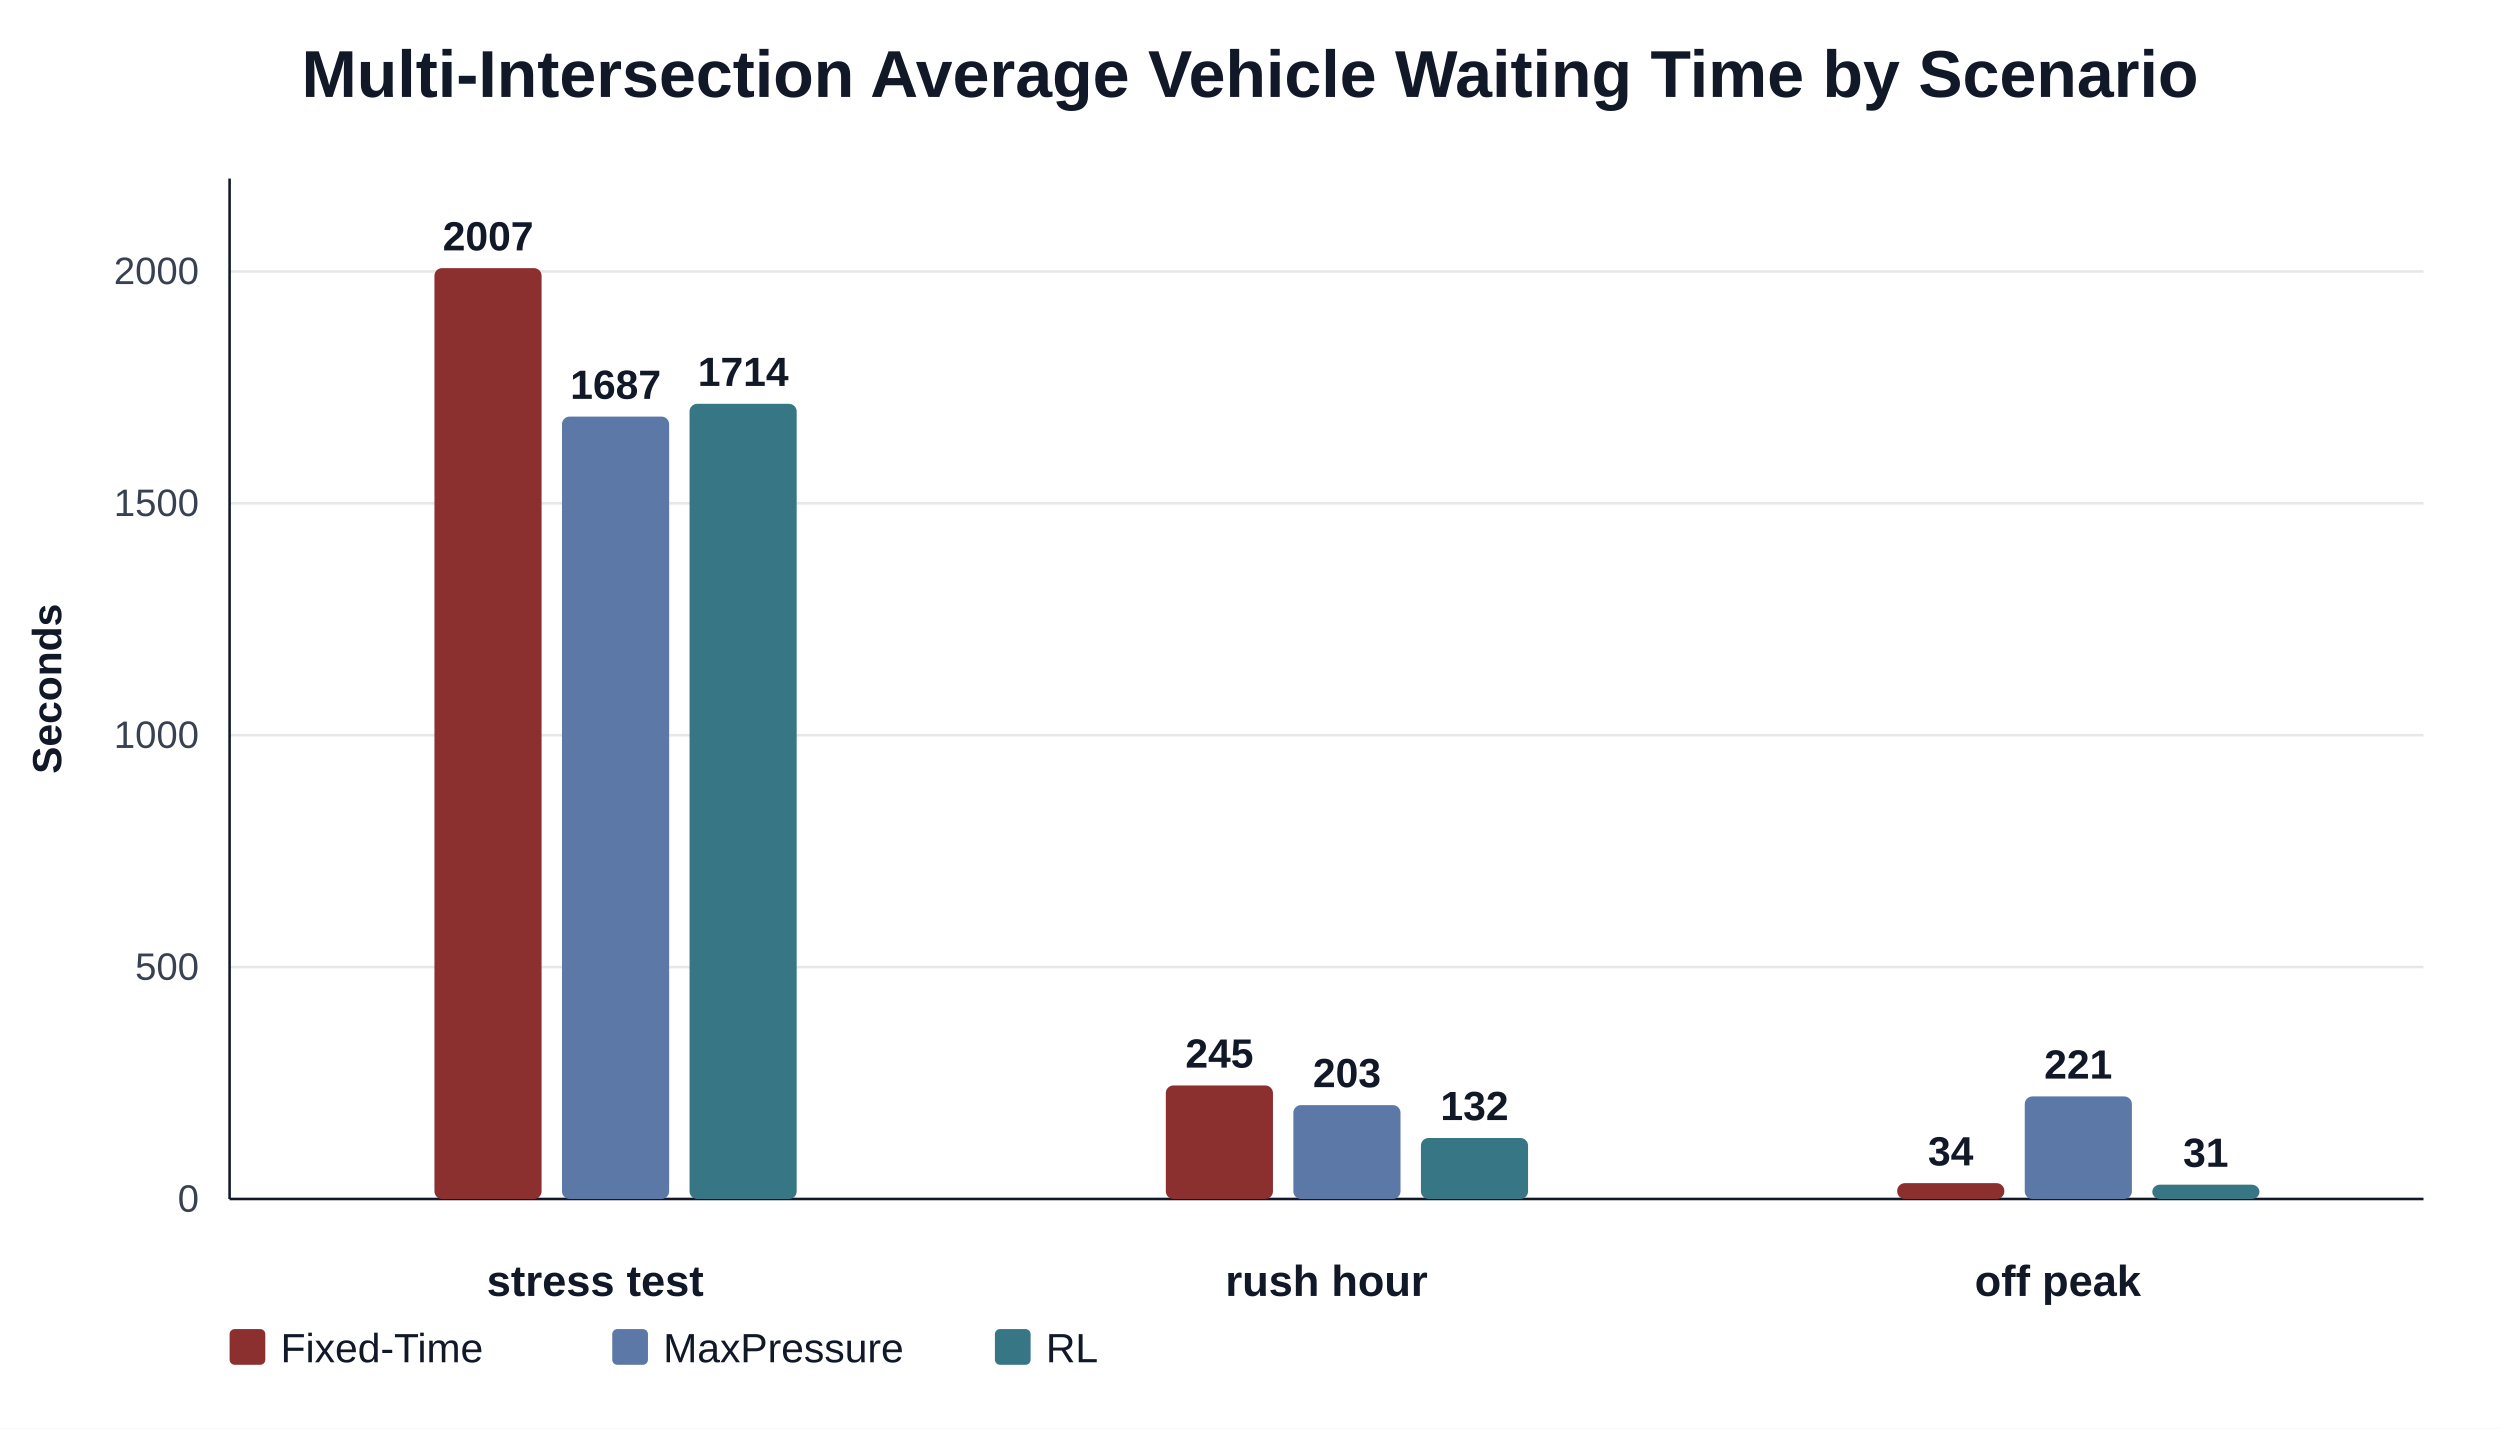
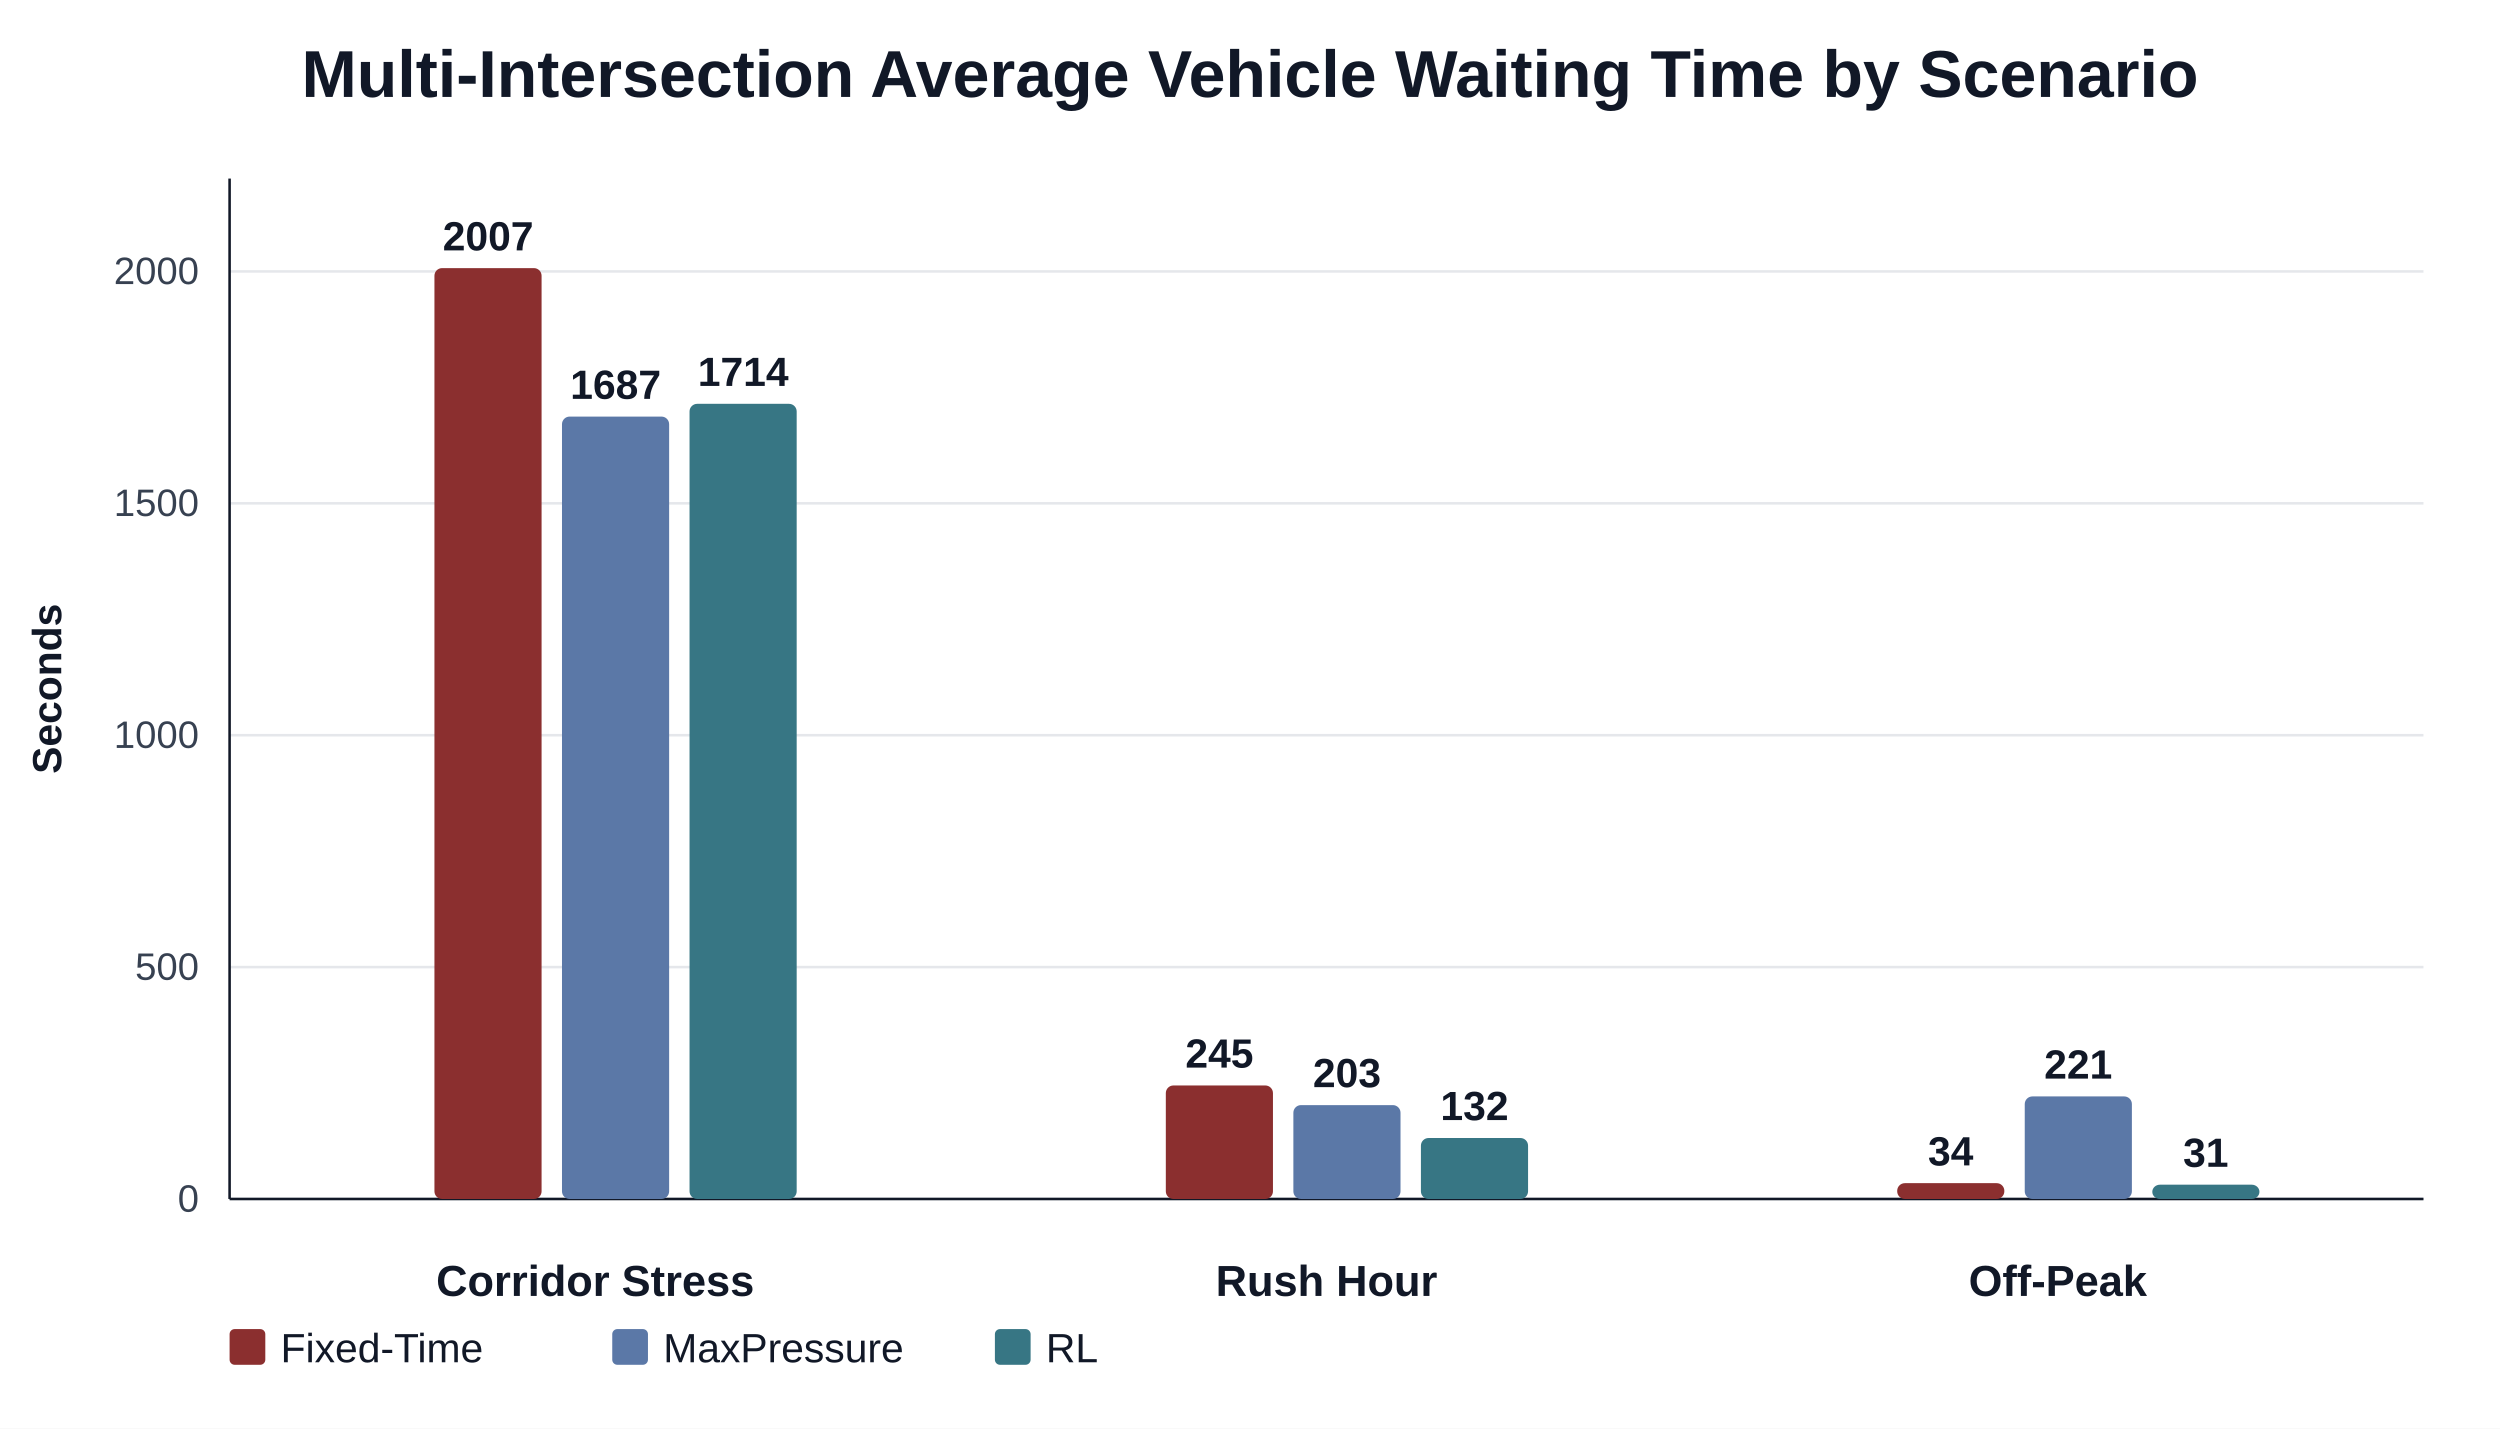
<svg xmlns="http://www.w3.org/2000/svg" width="980" height="560" viewBox="0 0 980 560">
  <rect width="100%" height="100%" fill="#FFFFFF" />
  <text x="490.0" y="38" font-family="Arial, sans-serif" font-size="26" font-weight="700" text-anchor="middle" fill="#111827">Multi-Intersection Average Vehicle Waiting Time by Scenario</text>
  <line x1="90" y1="470.0" x2="950" y2="470.0" stroke="#E5E7EB" />
  <text x="78" y="475.0" font-family="Arial, sans-serif" font-size="15" font-weight="400" text-anchor="end" fill="#374151">0</text>
  <line x1="90" y1="379.1" x2="950" y2="379.1" stroke="#E5E7EB" />
  <text x="78" y="384.091" font-family="Arial, sans-serif" font-size="15" font-weight="400" text-anchor="end" fill="#374151">500</text>
  <line x1="90" y1="288.2" x2="950" y2="288.2" stroke="#E5E7EB" />
  <text x="78" y="293.182" font-family="Arial, sans-serif" font-size="15" font-weight="400" text-anchor="end" fill="#374151">1000</text>
  <line x1="90" y1="197.3" x2="950" y2="197.3" stroke="#E5E7EB" />
  <text x="78" y="202.273" font-family="Arial, sans-serif" font-size="15" font-weight="400" text-anchor="end" fill="#374151">1500</text>
  <line x1="90" y1="106.4" x2="950" y2="106.4" stroke="#E5E7EB" />
  <text x="78" y="111.364" font-family="Arial, sans-serif" font-size="15" font-weight="400" text-anchor="end" fill="#374151">2000</text>
  <line x1="90" y1="70" x2="90" y2="470" stroke="#111827" />
  <line x1="90" y1="470" x2="950" y2="470" stroke="#111827" />
-   <text x="233.333" y="508" font-family="Arial, sans-serif" font-size="17" font-weight="700" text-anchor="middle" fill="#111827">stress test</text>
+   <text x="233.333" y="508" font-family="Arial, sans-serif" font-size="17" font-weight="700" text-anchor="middle" fill="#111827">Corridor Stress</text>
  <rect x="170.3" y="105.1" width="42" height="364.9" fill="#8B2F2F" rx="3" />
  <text x="191.333" y="98.145" font-family="Arial, sans-serif" font-size="16" font-weight="700" text-anchor="middle" fill="#111827">2007</text>
  <rect x="220.3" y="163.3" width="42" height="306.7" fill="#5B78A7" rx="3" />
  <text x="241.333" y="156.345" font-family="Arial, sans-serif" font-size="16" font-weight="700" text-anchor="middle" fill="#111827">1687</text>
  <rect x="270.3" y="158.3" width="42" height="311.7" fill="#377684" rx="3" />
  <text x="291.333" y="151.291" font-family="Arial, sans-serif" font-size="16" font-weight="700" text-anchor="middle" fill="#111827">1714</text>
-   <text x="520.0" y="508" font-family="Arial, sans-serif" font-size="17" font-weight="700" text-anchor="middle" fill="#111827">rush hour</text>
+   <text x="520.0" y="508" font-family="Arial, sans-serif" font-size="17" font-weight="700" text-anchor="middle" fill="#111827">Rush Hour</text>
  <rect x="457.0" y="425.5" width="42" height="44.5" fill="#8B2F2F" rx="3" />
  <text x="478.0" y="418.509" font-family="Arial, sans-serif" font-size="16" font-weight="700" text-anchor="middle" fill="#111827">245</text>
  <rect x="507.0" y="433.2" width="42" height="36.8" fill="#5B78A7" rx="3" />
  <text x="528.0" y="426.164" font-family="Arial, sans-serif" font-size="16" font-weight="700" text-anchor="middle" fill="#111827">203</text>
  <rect x="557.0" y="446.1" width="42" height="23.9" fill="#377684" rx="3" />
  <text x="578.0" y="439.073" font-family="Arial, sans-serif" font-size="16" font-weight="700" text-anchor="middle" fill="#111827">132</text>
-   <text x="806.667" y="508" font-family="Arial, sans-serif" font-size="17" font-weight="700" text-anchor="middle" fill="#111827">off peak</text>
+   <text x="806.667" y="508" font-family="Arial, sans-serif" font-size="17" font-weight="700" text-anchor="middle" fill="#111827">Off-Peak</text>
  <rect x="743.7" y="463.8" width="42" height="6.2" fill="#8B2F2F" rx="3" />
  <text x="764.667" y="456.836" font-family="Arial, sans-serif" font-size="16" font-weight="700" text-anchor="middle" fill="#111827">34</text>
  <rect x="793.7" y="429.8" width="42" height="40.2" fill="#5B78A7" rx="3" />
  <text x="814.667" y="422.8" font-family="Arial, sans-serif" font-size="16" font-weight="700" text-anchor="middle" fill="#111827">221</text>
  <rect x="843.7" y="464.4" width="42" height="5.6" fill="#377684" rx="3" />
  <text x="864.667" y="457.4" font-family="Arial, sans-serif" font-size="16" font-weight="700" text-anchor="middle" fill="#111827">31</text>
  <rect x="90" y="521" width="14" height="14" fill="#8B2F2F" rx="2" />
  <text x="110" y="534" font-family="Arial, sans-serif" font-size="16" font-weight="400" text-anchor="start" fill="#111827">Fixed-Time</text>
  <rect x="240" y="521" width="14" height="14" fill="#5B78A7" rx="2" />
  <text x="260" y="534" font-family="Arial, sans-serif" font-size="16" font-weight="400" text-anchor="start" fill="#111827">MaxPressure</text>
  <rect x="390" y="521" width="14" height="14" fill="#377684" rx="2" />
  <text x="410" y="534" font-family="Arial, sans-serif" font-size="16" font-weight="400" text-anchor="start" fill="#111827">RL</text>
  <text x="24" y="270.0" font-family="Arial, sans-serif" font-size="16" font-weight="700" text-anchor="middle" fill="#111827" transform="rotate(-90 24 270.0)">Seconds</text>
</svg>
